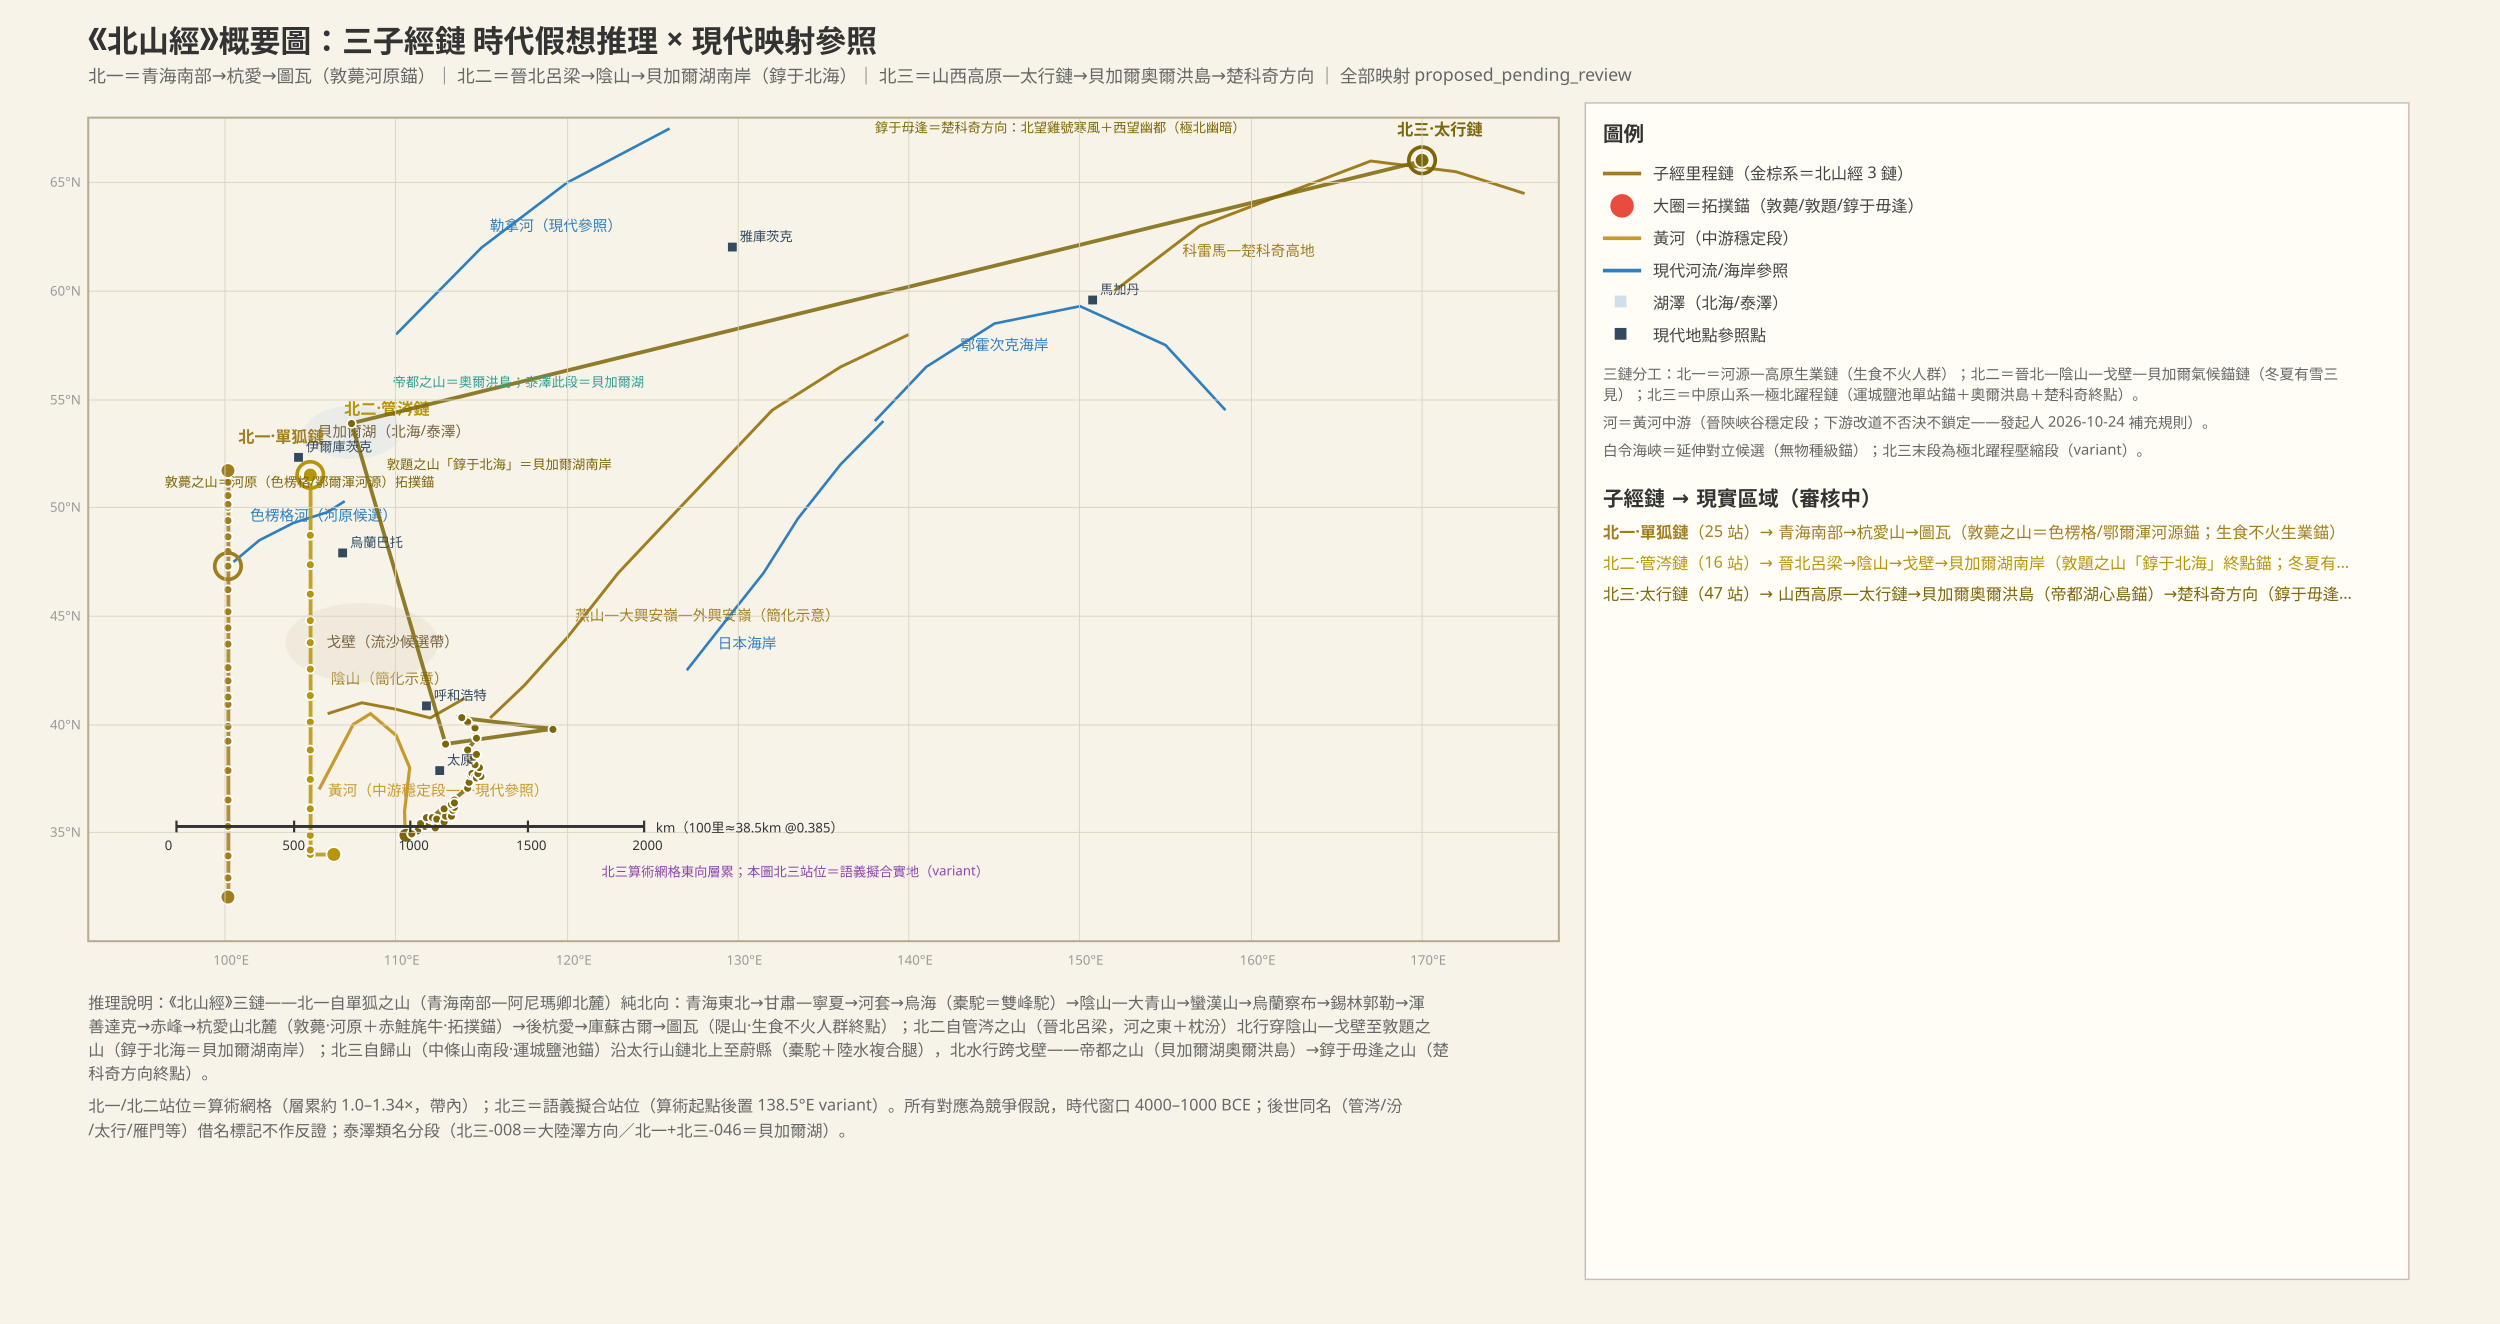
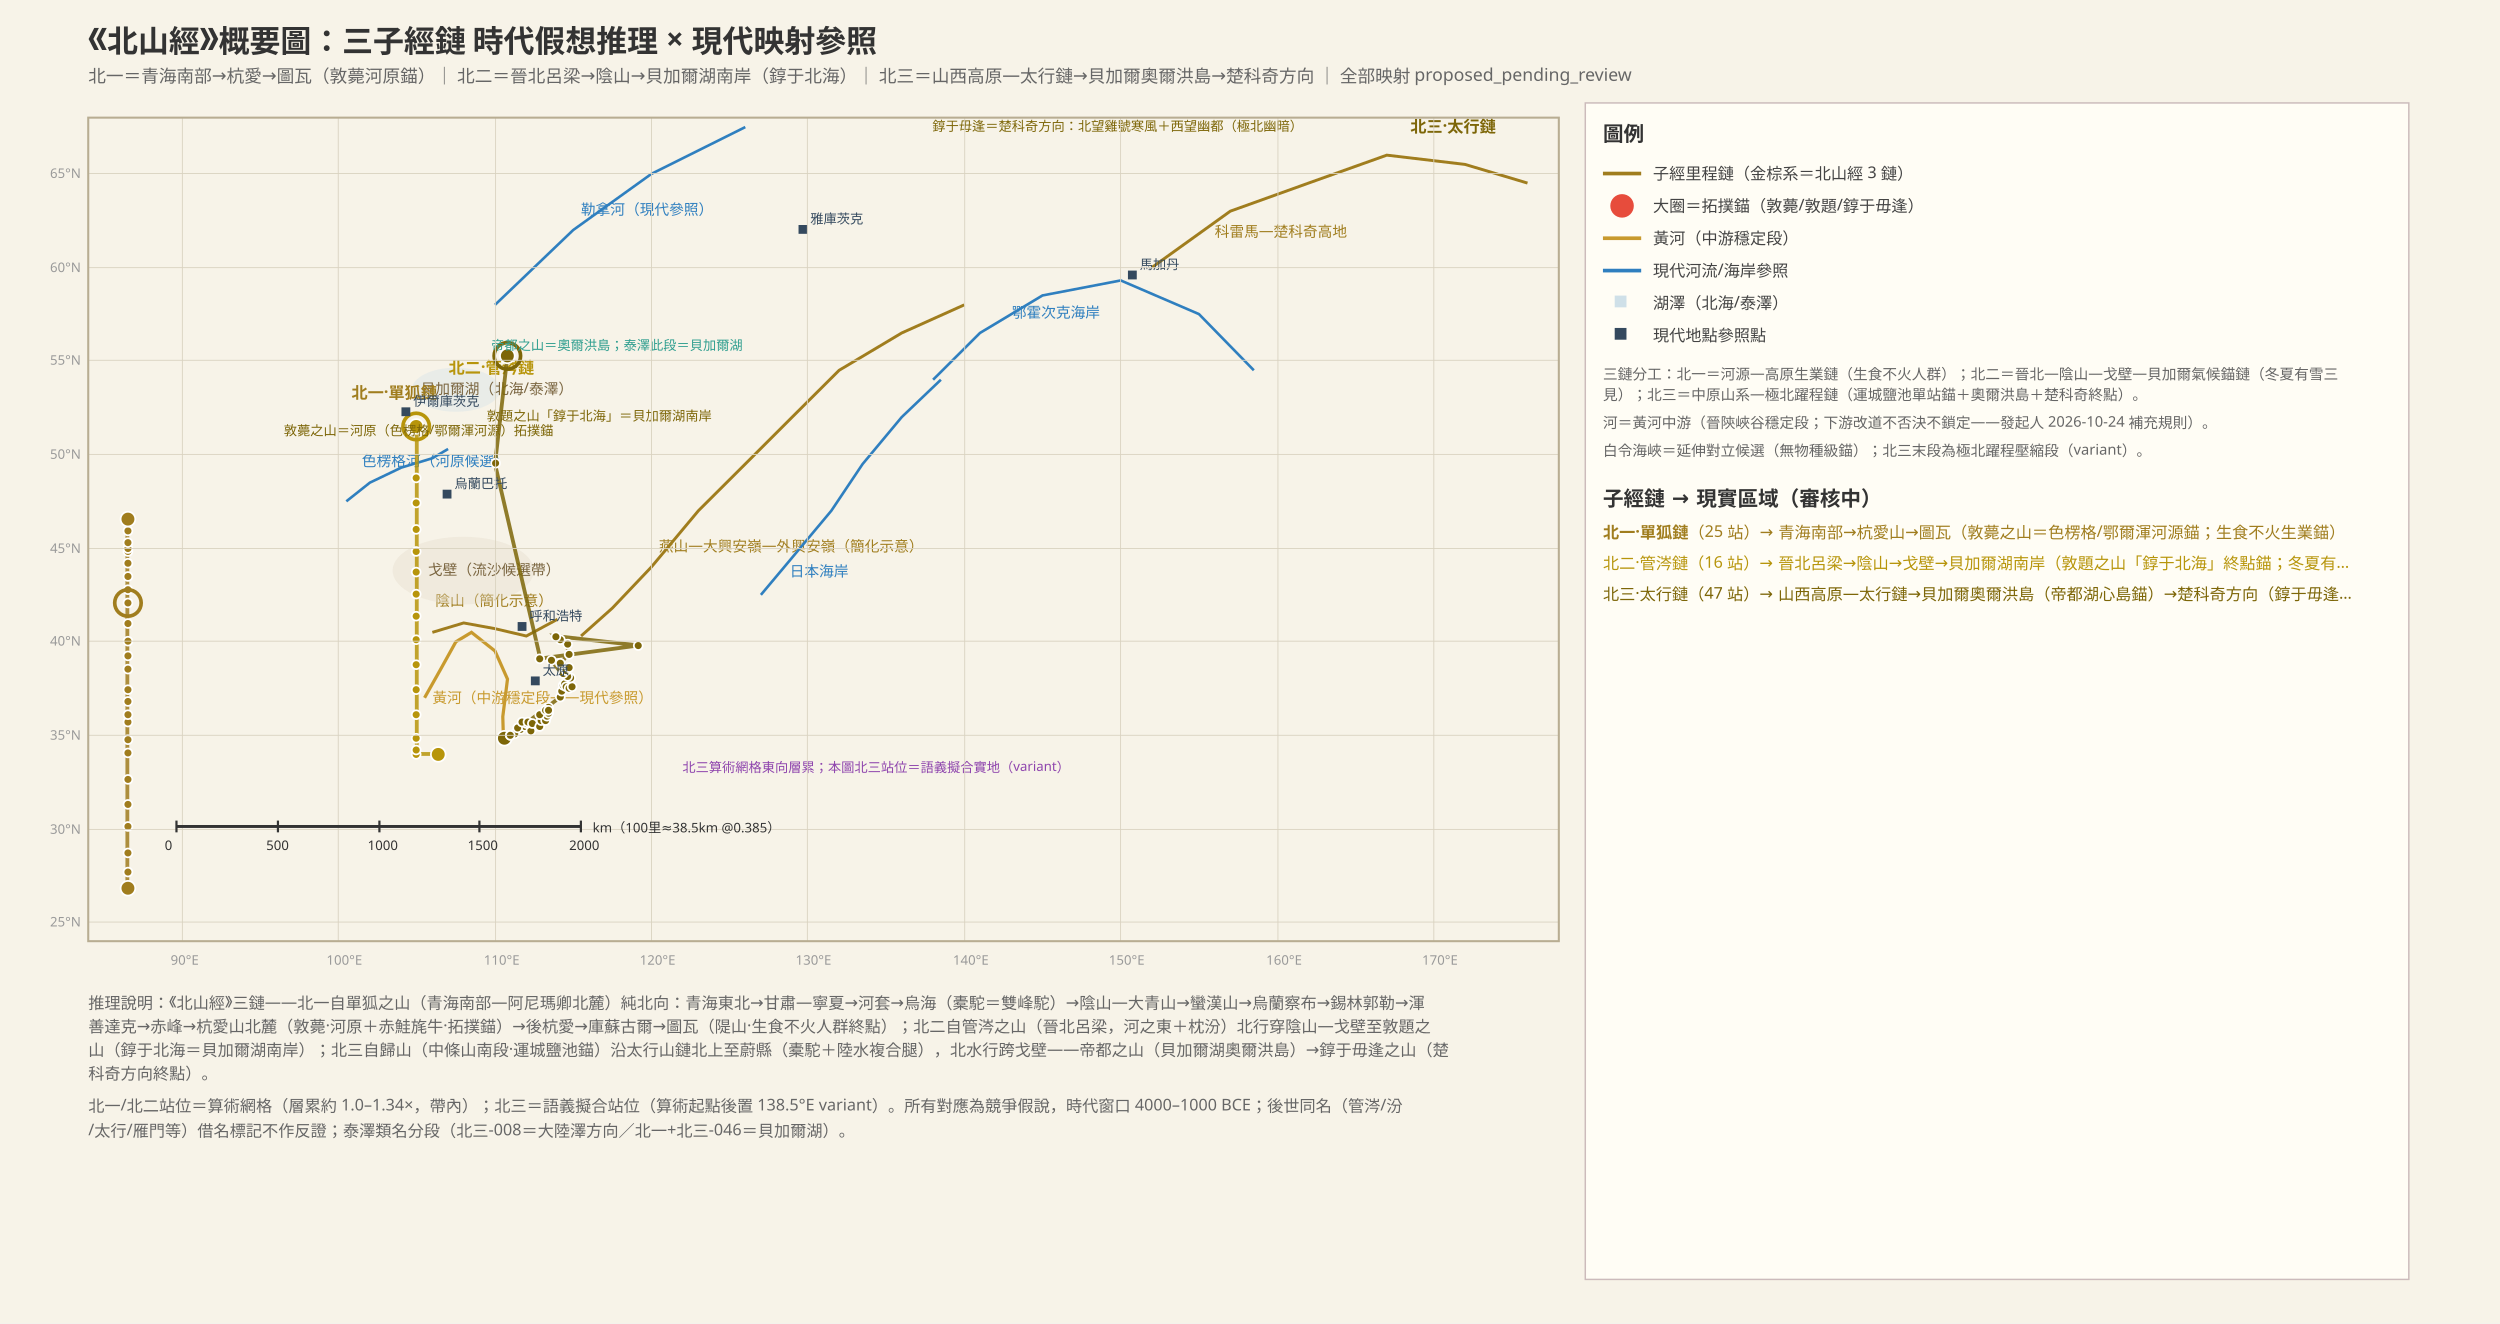
<svg xmlns="http://www.w3.org/2000/svg" width="1700" height="900" font-family="PingFang SC, Hiragino Sans GB, Microsoft YaHei, sans-serif">
  <rect width="1700" height="900" fill="#f7f3e8" />
  <clipPath id="mapclip">
    <rect x="60" y="80" width="1000" height="560" />
  </clipPath>
  <defs>
    <clipPath id="mapclip">
      <rect x="60" y="80" width="1000" height="560" />
    </clipPath>
    <pattern id="sand" width="8" height="8" patternUnits="userSpaceOnUse">
      <rect width="8" height="8" fill="#efe3c0" />
      <circle cx="2" cy="2" r="0.8" fill="#d6b96a" />
      <circle cx="6" cy="6" r="0.8" fill="#d6b96a" />
    </pattern>
  </defs>
  <text x="60" y="34" font-size="21" font-weight="bold" fill="#333">《北山經》概要圖：三子經鏈 時代假想推理 × 現代映射參照</text>
  <text x="60" y="56" font-size="12" fill="#666">北一＝青海南部→杭愛→圖瓦（敦薨河原錨）｜ 北二＝晉北呂梁→陰山→貝加爾湖南岸（錞于北海）｜ 北三＝山西高原—太行鏈→貝加爾奧爾洪島→楚科奇方向 ｜ 全部映射 proposed_pending_review</text>
  <g clip-path="url(#mapclip)">
-     <polyline points="217.0,536.8 228.6,514.7 240.2,492.6 251.9,485.3 269.3,500.0 278.6,522.1 275.1,551.6 275.7,572.2" fill="none" stroke="#c89a2e" stroke-width="2.2" />
-     <text x="223" y="541" font-size="10" fill="#c89a2e">黃河（中游穩定段——現代參照）</text>
-     <polyline points="222.8,485.3 246.0,477.9 269.3,482.3 292.6,488.2 315.8,474.9" fill="none" stroke="#a07d1e" stroke-width="2" />
-     <text x="225" y="465" font-size="10" fill="#a07d1e">陰山（簡化示意）</text>
-     <polyline points="333.3,488.2 356.5,466.1 385.6,433.7 420.5,389.5 455.3,352.6 490.2,315.8 525.1,278.9 571.6,249.5 618.1,227.4" fill="none" stroke="#a07d1e" stroke-width="2" />
-     <text x="391" y="422" font-size="10" fill="#a07d1e">燕山—大興安嶺—外興安嶺（簡化示意）</text>
-     <polyline points="158.8,382.1 176.3,367.4 199.5,355.6 222.8,348.2 234.4,340.8" fill="none" stroke="#2f7fbf" stroke-width="1.8" />
-     <text x="170" y="354" font-size="10" fill="#2f7fbf">色楞格河（河原候選）</text>
-     <polyline points="269.3,227.4 327.4,168.4 385.6,124.2 455.3,87.4" fill="none" stroke="#2f7fbf" stroke-width="1.8" />
-     <text x="333" y="157" font-size="10" fill="#2f7fbf">勒拿河（現代參照）</text>
-     <polyline points="594.9,286.3 629.8,249.5 676.3,220.0 734.4,208.2 792.6,234.7 833.3,278.9" fill="none" stroke="#2f7fbf" stroke-width="1.8" />
-     <text x="653" y="238" font-size="10" fill="#2f7fbf">鄂霍次克海岸</text>
-     <polyline points="467.0,455.8 490.2,426.3 519.3,389.5 542.6,352.6 571.6,315.8 600.7,286.3" fill="none" stroke="#2f7fbf" stroke-width="1.8" />
-     <text x="488" y="441" font-size="10" fill="#2f7fbf">日本海岸</text>
-     <polyline points="757.7,197.9 815.8,153.7 874.0,131.6 932.1,109.5 990.2,116.8 1036.7,131.6" fill="none" stroke="#a07d1e" stroke-width="2" />
-     <text x="804" y="174" font-size="10" fill="#a07d1e">科雷馬—楚科奇高地</text>
-     <ellipse cx="240" cy="294" rx="33" ry="18" fill="#cfe0e8" opacity="0.35" />
-     <text x="216" y="297" font-size="10" fill="#7a6540">貝加爾湖（北海/泰澤）</text>
-     <ellipse cx="246" cy="437" rx="52" ry="27" fill="#e2d9c8" opacity="0.35" />
-     <text x="222" y="440" font-size="10" fill="#7a6540">戈壁（流沙候選帶）</text>
-     <polyline points="155.3,610.2 155.3,597.4 155.3,582.1 155.3,561.6 155.3,543.6 155.3,524.2 155.3,503.7 155.3,493.5 155.3,479.2 155.3,473.6 155.3,463.3 155.3,454.2 155.3,437.8 155.3,427.5 155.3,415.7 155.3,401.4 155.3,385.1 155.3,374.9 155.3,364.6 155.3,354.4 155.3,345.1 155.3,342.6 155.3,337.5 155.3,328.3 155.3,319.6" fill="none" stroke="#a07d1e" stroke-width="2.6" opacity="0.85" />
-     <circle cx="155" cy="610" r="5" fill="#a07d1e" stroke="#fff" stroke-width="1.2" />
-     <circle cx="155" cy="597" r="3" fill="#a07d1e" stroke="#fff" stroke-width="1.2" />
-     <circle cx="155" cy="582" r="3" fill="#a07d1e" stroke="#fff" stroke-width="1.2" />
-     <circle cx="155" cy="562" r="3" fill="#a07d1e" stroke="#fff" stroke-width="1.2" />
-     <circle cx="155" cy="544" r="3" fill="#a07d1e" stroke="#fff" stroke-width="1.2" />
-     <circle cx="155" cy="524" r="3" fill="#a07d1e" stroke="#fff" stroke-width="1.2" />
-     <circle cx="155" cy="504" r="3" fill="#a07d1e" stroke="#fff" stroke-width="1.2" />
-     <circle cx="155" cy="494" r="3" fill="#a07d1e" stroke="#fff" stroke-width="1.2" />
-     <circle cx="155" cy="479" r="3" fill="#a07d1e" stroke="#fff" stroke-width="1.2" />
-     <circle cx="155" cy="474" r="3" fill="#a07d1e" stroke="#fff" stroke-width="1.2" />
-     <circle cx="155" cy="463" r="3" fill="#a07d1e" stroke="#fff" stroke-width="1.2" />
-     <circle cx="155" cy="454" r="3" fill="#a07d1e" stroke="#fff" stroke-width="1.2" />
-     <circle cx="155" cy="438" r="3" fill="#a07d1e" stroke="#fff" stroke-width="1.2" />
-     <circle cx="155" cy="427" r="3" fill="#a07d1e" stroke="#fff" stroke-width="1.2" />
-     <circle cx="155" cy="416" r="3" fill="#a07d1e" stroke="#fff" stroke-width="1.2" />
-     <circle cx="155" cy="401" r="3" fill="#a07d1e" stroke="#fff" stroke-width="1.2" />
-     <circle cx="155" cy="385" r="3" fill="#a07d1e" stroke="#fff" stroke-width="1.2" />
-     <circle cx="155" cy="375" r="3" fill="#a07d1e" stroke="#fff" stroke-width="1.2" />
-     <circle cx="155" cy="365" r="3" fill="#a07d1e" stroke="#fff" stroke-width="1.2" />
-     <circle cx="155" cy="354" r="3" fill="#a07d1e" stroke="#fff" stroke-width="1.2" />
-     <circle cx="155" cy="345" r="3" fill="#a07d1e" stroke="#fff" stroke-width="1.2" />
-     <circle cx="155" cy="343" r="3" fill="#a07d1e" stroke="#fff" stroke-width="1.2" />
-     <circle cx="155" cy="337" r="3" fill="#a07d1e" stroke="#fff" stroke-width="1.2" />
-     <circle cx="155" cy="328" r="3" fill="#a07d1e" stroke="#fff" stroke-width="1.2" />
-     <circle cx="155" cy="320" r="5" fill="#a07d1e" stroke="#fff" stroke-width="1.2" />
-     <circle cx="155" cy="385" r="9" fill="none" stroke="#a07d1e" stroke-width="2.5" />
-     <text x="162" y="301" font-size="11" font-weight="bold" fill="#a07d1e">北一·單狐鏈</text>
-     <polyline points="227.3,581.1 211.2,581.1 211.2,578.4 211.2,568.2 211.2,550.3 211.2,529.9 211.2,510.5 211.2,491.0 211.2,473.0 211.2,455.2 211.2,437.2 211.2,421.9 211.2,404.1 211.2,383.6 211.2,364.1 211.2,323.2" fill="none" stroke="#b7950b" stroke-width="2.6" opacity="0.85" />
-     <circle cx="227" cy="581" r="5" fill="#b7950b" stroke="#fff" stroke-width="1.2" />
-     <circle cx="211" cy="581" r="3" fill="#b7950b" stroke="#fff" stroke-width="1.2" />
-     <circle cx="211" cy="578" r="3" fill="#b7950b" stroke="#fff" stroke-width="1.2" />
-     <circle cx="211" cy="568" r="3" fill="#b7950b" stroke="#fff" stroke-width="1.2" />
-     <circle cx="211" cy="550" r="3" fill="#b7950b" stroke="#fff" stroke-width="1.2" />
-     <circle cx="211" cy="530" r="3" fill="#b7950b" stroke="#fff" stroke-width="1.2" />
-     <circle cx="211" cy="510" r="3" fill="#b7950b" stroke="#fff" stroke-width="1.2" />
-     <circle cx="211" cy="491" r="3" fill="#b7950b" stroke="#fff" stroke-width="1.2" />
-     <circle cx="211" cy="473" r="3" fill="#b7950b" stroke="#fff" stroke-width="1.2" />
-     <circle cx="211" cy="455" r="3" fill="#b7950b" stroke="#fff" stroke-width="1.2" />
-     <circle cx="211" cy="437" r="3" fill="#b7950b" stroke="#fff" stroke-width="1.2" />
-     <circle cx="211" cy="422" r="3" fill="#b7950b" stroke="#fff" stroke-width="1.2" />
-     <circle cx="211" cy="404" r="3" fill="#b7950b" stroke="#fff" stroke-width="1.2" />
-     <circle cx="211" cy="384" r="3" fill="#b7950b" stroke="#fff" stroke-width="1.2" />
-     <circle cx="211" cy="364" r="3" fill="#b7950b" stroke="#fff" stroke-width="1.2" />
-     <circle cx="211" cy="323" r="5" fill="#b7950b" stroke="#fff" stroke-width="1.2" />
-     <circle cx="211" cy="323" r="9" fill="none" stroke="#b7950b" stroke-width="2.5" />
-     <text x="234" y="282" font-size="11" font-weight="bold" fill="#b7950b">北二·管涔鏈</text>
-     <polyline points="276.3,568.2 288.7,561.9 292.0,558.2 294.9,557.5 291.4,559.7 299.0,558.9 302.4,558.2 296.0,563.4 293.1,556.7 280.3,566.6 284.4,564.8 286.2,560.4 289.7,556.0 294.0,556.3 296.6,557.2 302.4,558.9 303.3,554.5 307.4,554.8 308.3,550.8 309.1,548.6 308.6,544.2 302.4,549.8 306.7,546.7 308.8,546.4 280.3,566.6 318.1,535.8 319.3,531.7 319.5,527.1 321.0,525.8 322.6,527.7 324.2,529.5 326.5,527.7 324.9,525.8 325.7,521.7 322.8,519.9 319.9,517.2 322.2,515.5 324.0,513.0 318.1,509.6 324.0,502.1 322.8,494.8 317.6,491.2 314.1,488.2 376.0,495.6 303.0,505.9 239.1,287.8 967.0,109.5" fill="none" stroke="#7d6608" stroke-width="2.6" opacity="0.85" />
-     <circle cx="276" cy="568" r="5" fill="#7d6608" stroke="#fff" stroke-width="1.2" />
-     <circle cx="289" cy="562" r="3" fill="#7d6608" stroke="#fff" stroke-width="1.2" />
-     <circle cx="292" cy="558" r="3" fill="#7d6608" stroke="#fff" stroke-width="1.2" />
-     <circle cx="295" cy="557" r="3" fill="#7d6608" stroke="#fff" stroke-width="1.2" />
-     <circle cx="291" cy="560" r="3" fill="#7d6608" stroke="#fff" stroke-width="1.2" />
-     <circle cx="299" cy="559" r="3" fill="#7d6608" stroke="#fff" stroke-width="1.2" />
-     <circle cx="302" cy="558" r="3" fill="#7d6608" stroke="#fff" stroke-width="1.2" />
-     <circle cx="296" cy="563" r="3" fill="#7d6608" stroke="#fff" stroke-width="1.2" />
-     <circle cx="293" cy="557" r="3" fill="#7d6608" stroke="#fff" stroke-width="1.2" />
-     <circle cx="280" cy="567" r="3" fill="#7d6608" stroke="#fff" stroke-width="1.2" />
-     <circle cx="284" cy="565" r="3" fill="#7d6608" stroke="#fff" stroke-width="1.2" />
-     <circle cx="286" cy="560" r="3" fill="#7d6608" stroke="#fff" stroke-width="1.2" />
-     <circle cx="290" cy="556" r="3" fill="#7d6608" stroke="#fff" stroke-width="1.2" />
-     <circle cx="294" cy="556" r="3" fill="#7d6608" stroke="#fff" stroke-width="1.2" />
-     <circle cx="297" cy="557" r="3" fill="#7d6608" stroke="#fff" stroke-width="1.2" />
-     <circle cx="302" cy="559" r="3" fill="#7d6608" stroke="#fff" stroke-width="1.2" />
-     <circle cx="303" cy="555" r="3" fill="#7d6608" stroke="#fff" stroke-width="1.2" />
-     <circle cx="307" cy="555" r="3" fill="#7d6608" stroke="#fff" stroke-width="1.2" />
-     <circle cx="308" cy="551" r="3" fill="#7d6608" stroke="#fff" stroke-width="1.2" />
-     <circle cx="309" cy="549" r="3" fill="#7d6608" stroke="#fff" stroke-width="1.2" />
-     <circle cx="309" cy="544" r="3" fill="#7d6608" stroke="#fff" stroke-width="1.2" />
-     <circle cx="302" cy="550" r="3" fill="#7d6608" stroke="#fff" stroke-width="1.2" />
-     <circle cx="307" cy="547" r="3" fill="#7d6608" stroke="#fff" stroke-width="1.2" />
-     <circle cx="309" cy="546" r="3" fill="#7d6608" stroke="#fff" stroke-width="1.2" />
-     <circle cx="280" cy="567" r="3" fill="#7d6608" stroke="#fff" stroke-width="1.2" />
-     <circle cx="318" cy="536" r="3" fill="#7d6608" stroke="#fff" stroke-width="1.2" />
-     <circle cx="319" cy="532" r="3" fill="#7d6608" stroke="#fff" stroke-width="1.2" />
-     <circle cx="320" cy="527" r="3" fill="#7d6608" stroke="#fff" stroke-width="1.2" />
-     <circle cx="321" cy="526" r="3" fill="#7d6608" stroke="#fff" stroke-width="1.2" />
-     <circle cx="323" cy="528" r="3" fill="#7d6608" stroke="#fff" stroke-width="1.2" />
-     <circle cx="324" cy="529" r="3" fill="#7d6608" stroke="#fff" stroke-width="1.2" />
-     <circle cx="327" cy="528" r="3" fill="#7d6608" stroke="#fff" stroke-width="1.2" />
-     <circle cx="325" cy="526" r="3" fill="#7d6608" stroke="#fff" stroke-width="1.2" />
-     <circle cx="326" cy="522" r="3" fill="#7d6608" stroke="#fff" stroke-width="1.2" />
-     <circle cx="323" cy="520" r="3" fill="#7d6608" stroke="#fff" stroke-width="1.2" />
-     <circle cx="320" cy="517" r="3" fill="#7d6608" stroke="#fff" stroke-width="1.2" />
-     <circle cx="322" cy="515" r="3" fill="#7d6608" stroke="#fff" stroke-width="1.2" />
-     <circle cx="324" cy="513" r="3" fill="#7d6608" stroke="#fff" stroke-width="1.2" />
-     <circle cx="318" cy="510" r="3" fill="#7d6608" stroke="#fff" stroke-width="1.2" />
-     <circle cx="324" cy="502" r="3" fill="#7d6608" stroke="#fff" stroke-width="1.2" />
-     <circle cx="323" cy="495" r="3" fill="#7d6608" stroke="#fff" stroke-width="1.2" />
-     <circle cx="318" cy="491" r="3" fill="#7d6608" stroke="#fff" stroke-width="1.2" />
-     <circle cx="314" cy="488" r="3" fill="#7d6608" stroke="#fff" stroke-width="1.2" />
-     <circle cx="376" cy="496" r="3" fill="#7d6608" stroke="#fff" stroke-width="1.2" />
-     <circle cx="303" cy="506" r="3" fill="#7d6608" stroke="#fff" stroke-width="1.2" />
-     <circle cx="239" cy="288" r="3" fill="#7d6608" stroke="#fff" stroke-width="1.2" />
-     <circle cx="967" cy="109" r="5" fill="#7d6608" stroke="#fff" stroke-width="1.2" />
-     <circle cx="967" cy="109" r="9" fill="none" stroke="#7d6608" stroke-width="2.5" />
-     <text x="950" y="92" font-size="11" font-weight="bold" fill="#7d6608">北三·太行鏈</text>
-     <text x="112" y="331" font-size="9" fill="#7d6608">敦薨之山＝河原（色楞格/鄂爾渾河源）拓撲錨</text>
-     <text x="263" y="319" font-size="9" fill="#7d6608">敦題之山「錞于北海」＝貝加爾湖南岸</text>
-     <text x="267" y="263" font-size="9" fill="#2f9e8f">帝都之山＝奧爾洪島；泰澤此段＝貝加爾湖</text>
-     <text x="595" y="90" font-size="9" fill="#7d6608">錞于毋逢＝楚科奇方向：北望雞號寒風＋西望幽都（極北幽暗）</text>
-     <text x="409" y="596" font-size="9" fill="#8e44ad">北三算術網格東向層累；本圖北三站位＝語義擬合實地（variant）</text>
-     <rect x="296" y="521" width="6" height="6" fill="#34495e" />
-     <text x="304" y="520" font-size="9" fill="#34495e">太原</text>
-     <rect x="287" y="477" width="6" height="6" fill="#34495e" />
-     <text x="295" y="476" font-size="9" fill="#34495e">呼和浩特</text>
-     <rect x="230" y="373" width="6" height="6" fill="#34495e" />
-     <text x="238" y="372" font-size="9" fill="#34495e">烏蘭巴托</text>
-     <rect x="200" y="308" width="6" height="6" fill="#34495e" />
-     <text x="208" y="307" font-size="9" fill="#34495e">伊爾庫茨克</text>
-     <rect x="495" y="165" width="6" height="6" fill="#34495e" />
-     <text x="503" y="164" font-size="9" fill="#34495e">雅庫茨克</text>
-     <rect x="740" y="201" width="6" height="6" fill="#34495e" />
-     <text x="748" y="200" font-size="9" fill="#34495e">馬加丹</text>
+     <polyline points="288.7,474.5 299.4,455.5 310.0,436.4 320.6,430.0 336.6,442.7 345.1,461.8 341.9,487.3 342.4,505.1" fill="none" stroke="#c89a2e" stroke-width="2.2" />
+     <text x="294" y="478" font-size="10" fill="#c89a2e">黃河（中游穩定段——現代參照）</text>
+     <polyline points="294.0,430.0 315.3,423.6 336.6,427.5 357.9,432.5 379.1,421.1" fill="none" stroke="#a07d1e" stroke-width="2" />
+     <text x="296" y="412" font-size="10" fill="#a07d1e">陰山（簡化示意）</text>
+     <polyline points="395.1,432.5 416.4,413.5 443.0,385.5 474.9,347.3 506.8,315.5 538.7,283.6 570.6,251.8 613.2,226.4 655.7,207.3" fill="none" stroke="#a07d1e" stroke-width="2" />
+     <text x="448" y="375" font-size="10" fill="#a07d1e">燕山—大興安嶺—外興安嶺（簡化示意）</text>
+     <polyline points="235.5,340.9 251.5,328.2 272.8,318.0 294.0,311.6 304.7,305.3" fill="none" stroke="#2f7fbf" stroke-width="1.8" />
+     <text x="246" y="317" font-size="10" fill="#2f7fbf">色楞格河（河原候選）</text>
+     <polyline points="336.6,207.3 389.8,156.4 443.0,118.2 506.8,86.4" fill="none" stroke="#2f7fbf" stroke-width="1.8" />
+     <text x="395" y="146" font-size="10" fill="#2f7fbf">勒拿河（現代參照）</text>
+     <polyline points="634.5,258.2 666.4,226.4 708.9,200.9 762.1,190.7 815.3,213.6 852.6,251.8" fill="none" stroke="#2f7fbf" stroke-width="1.8" />
+     <text x="688" y="216" font-size="10" fill="#2f7fbf">鄂霍次克海岸</text>
+     <polyline points="517.4,404.5 538.7,379.1 565.3,347.3 586.6,315.5 613.2,283.6 639.8,258.2" fill="none" stroke="#2f7fbf" stroke-width="1.8" />
+     <text x="537" y="392" font-size="10" fill="#2f7fbf">日本海岸</text>
+     <polyline points="783.4,181.8 836.6,143.6 889.8,124.5 943.0,105.5 996.2,111.8 1038.7,124.5" fill="none" stroke="#a07d1e" stroke-width="2" />
+     <text x="826" y="161" font-size="10" fill="#a07d1e">科雷馬—楚科奇高地</text>
+     <ellipse cx="310" cy="265" rx="30" ry="15" fill="#cfe0e8" opacity="0.35" />
+     <text x="286" y="268" font-size="10" fill="#7a6540">貝加爾湖（北海/泰澤）</text>
+     <ellipse cx="315" cy="388" rx="48" ry="23" fill="#e2d9c8" opacity="0.35" />
+     <text x="291" y="391" font-size="10" fill="#7a6540">戈壁（流沙候選帶）</text>
+     <polyline points="86.6,604.1 86.6,593.0 86.6,579.8 86.6,562.1 86.6,546.6 86.6,529.8 86.6,512.1 86.6,503.3 86.6,491.0 86.6,486.1 86.6,477.2 86.6,469.3 86.6,455.2 86.6,446.3 86.6,436.1 86.6,423.8 86.6,409.6 86.6,400.9 86.6,391.9 86.6,383.2 86.6,375.1 86.6,373.0 86.6,368.5 86.6,360.6 86.6,353.1" fill="none" stroke="#a07d1e" stroke-width="2.6" opacity="0.85" />
+     <circle cx="87" cy="604" r="5" fill="#a07d1e" stroke="#fff" stroke-width="1.2" />
+     <circle cx="87" cy="593" r="3" fill="#a07d1e" stroke="#fff" stroke-width="1.2" />
+     <circle cx="87" cy="580" r="3" fill="#a07d1e" stroke="#fff" stroke-width="1.2" />
+     <circle cx="87" cy="562" r="3" fill="#a07d1e" stroke="#fff" stroke-width="1.2" />
+     <circle cx="87" cy="547" r="3" fill="#a07d1e" stroke="#fff" stroke-width="1.2" />
+     <circle cx="87" cy="530" r="3" fill="#a07d1e" stroke="#fff" stroke-width="1.2" />
+     <circle cx="87" cy="512" r="3" fill="#a07d1e" stroke="#fff" stroke-width="1.2" />
+     <circle cx="87" cy="503" r="3" fill="#a07d1e" stroke="#fff" stroke-width="1.2" />
+     <circle cx="87" cy="491" r="3" fill="#a07d1e" stroke="#fff" stroke-width="1.2" />
+     <circle cx="87" cy="486" r="3" fill="#a07d1e" stroke="#fff" stroke-width="1.2" />
+     <circle cx="87" cy="477" r="3" fill="#a07d1e" stroke="#fff" stroke-width="1.2" />
+     <circle cx="87" cy="469" r="3" fill="#a07d1e" stroke="#fff" stroke-width="1.2" />
+     <circle cx="87" cy="455" r="3" fill="#a07d1e" stroke="#fff" stroke-width="1.2" />
+     <circle cx="87" cy="446" r="3" fill="#a07d1e" stroke="#fff" stroke-width="1.2" />
+     <circle cx="87" cy="436" r="3" fill="#a07d1e" stroke="#fff" stroke-width="1.2" />
+     <circle cx="87" cy="424" r="3" fill="#a07d1e" stroke="#fff" stroke-width="1.2" />
+     <circle cx="87" cy="410" r="3" fill="#a07d1e" stroke="#fff" stroke-width="1.2" />
+     <circle cx="87" cy="401" r="3" fill="#a07d1e" stroke="#fff" stroke-width="1.2" />
+     <circle cx="87" cy="392" r="3" fill="#a07d1e" stroke="#fff" stroke-width="1.2" />
+     <circle cx="87" cy="383" r="3" fill="#a07d1e" stroke="#fff" stroke-width="1.2" />
+     <circle cx="87" cy="375" r="3" fill="#a07d1e" stroke="#fff" stroke-width="1.2" />
+     <circle cx="87" cy="373" r="3" fill="#a07d1e" stroke="#fff" stroke-width="1.2" />
+     <circle cx="87" cy="369" r="3" fill="#a07d1e" stroke="#fff" stroke-width="1.2" />
+     <circle cx="87" cy="361" r="3" fill="#a07d1e" stroke="#fff" stroke-width="1.2" />
+     <circle cx="87" cy="353" r="5" fill="#a07d1e" stroke="#fff" stroke-width="1.2" />
+     <circle cx="87" cy="410" r="9" fill="none" stroke="#a07d1e" stroke-width="2.5" />
+     <text x="239" y="271" font-size="11" font-weight="bold" fill="#a07d1e">北一·單狐鏈</text>
+     <polyline points="298.2,512.7 283.4,512.7 283.4,510.4 283.4,501.7 283.4,486.1 283.4,468.6 283.4,451.8 283.4,435.0 283.4,419.4 283.4,404.0 283.4,388.5 283.4,375.3 283.4,359.9 283.4,342.2 283.4,325.4 283.4,290.0" fill="none" stroke="#b7950b" stroke-width="2.6" opacity="0.85" />
+     <circle cx="298" cy="513" r="5" fill="#b7950b" stroke="#fff" stroke-width="1.2" />
+     <circle cx="283" cy="513" r="3" fill="#b7950b" stroke="#fff" stroke-width="1.2" />
+     <circle cx="283" cy="510" r="3" fill="#b7950b" stroke="#fff" stroke-width="1.2" />
+     <circle cx="283" cy="502" r="3" fill="#b7950b" stroke="#fff" stroke-width="1.2" />
+     <circle cx="283" cy="486" r="3" fill="#b7950b" stroke="#fff" stroke-width="1.2" />
+     <circle cx="283" cy="469" r="3" fill="#b7950b" stroke="#fff" stroke-width="1.2" />
+     <circle cx="283" cy="452" r="3" fill="#b7950b" stroke="#fff" stroke-width="1.2" />
+     <circle cx="283" cy="435" r="3" fill="#b7950b" stroke="#fff" stroke-width="1.2" />
+     <circle cx="283" cy="419" r="3" fill="#b7950b" stroke="#fff" stroke-width="1.2" />
+     <circle cx="283" cy="404" r="3" fill="#b7950b" stroke="#fff" stroke-width="1.2" />
+     <circle cx="283" cy="389" r="3" fill="#b7950b" stroke="#fff" stroke-width="1.2" />
+     <circle cx="283" cy="375" r="3" fill="#b7950b" stroke="#fff" stroke-width="1.2" />
+     <circle cx="283" cy="360" r="3" fill="#b7950b" stroke="#fff" stroke-width="1.2" />
+     <circle cx="283" cy="342" r="3" fill="#b7950b" stroke="#fff" stroke-width="1.2" />
+     <circle cx="283" cy="325" r="3" fill="#b7950b" stroke="#fff" stroke-width="1.2" />
+     <circle cx="283" cy="290" r="5" fill="#b7950b" stroke="#fff" stroke-width="1.2" />
+     <circle cx="283" cy="290" r="9" fill="none" stroke="#b7950b" stroke-width="2.5" />
+     <text x="305" y="254" font-size="11" font-weight="bold" fill="#b7950b">北二·管涔鏈</text>
+     <polyline points="343.0,501.7 354.4,496.2 357.3,493.0 360.0,492.4 356.8,494.3 363.7,493.6 366.9,493.0 361.1,497.5 358.4,491.7 346.7,500.3 350.4,498.7 352.0,494.9 355.2,491.1 359.1,491.3 361.6,492.1 366.9,493.6 367.7,489.8 371.5,490.1 372.2,486.6 373.0,484.7 372.6,480.9 366.9,485.7 370.9,483.1 372.8,482.8 346.7,500.3 381.3,473.7 382.3,470.1 382.6,466.1 383.9,465.0 385.3,466.7 386.8,468.2 388.9,466.7 374.9,449.1 388.2,461.4 385.5,459.9 382.9,457.6 385.0,456.1 386.6,453.9 381.3,451.0 386.6,444.5 385.5,438.3 380.7,435.1 377.6,432.5 434.3,438.9 367.4,447.8 336.6,315.5 345.1,241.6" fill="none" stroke="#7d6608" stroke-width="2.6" opacity="0.85" />
+     <circle cx="343" cy="502" r="5" fill="#7d6608" stroke="#fff" stroke-width="1.2" />
+     <circle cx="354" cy="496" r="3" fill="#7d6608" stroke="#fff" stroke-width="1.2" />
+     <circle cx="357" cy="493" r="3" fill="#7d6608" stroke="#fff" stroke-width="1.2" />
+     <circle cx="360" cy="492" r="3" fill="#7d6608" stroke="#fff" stroke-width="1.2" />
+     <circle cx="357" cy="494" r="3" fill="#7d6608" stroke="#fff" stroke-width="1.2" />
+     <circle cx="364" cy="494" r="3" fill="#7d6608" stroke="#fff" stroke-width="1.2" />
+     <circle cx="367" cy="493" r="3" fill="#7d6608" stroke="#fff" stroke-width="1.2" />
+     <circle cx="361" cy="497" r="3" fill="#7d6608" stroke="#fff" stroke-width="1.2" />
+     <circle cx="358" cy="492" r="3" fill="#7d6608" stroke="#fff" stroke-width="1.2" />
+     <circle cx="347" cy="500" r="3" fill="#7d6608" stroke="#fff" stroke-width="1.2" />
+     <circle cx="350" cy="499" r="3" fill="#7d6608" stroke="#fff" stroke-width="1.2" />
+     <circle cx="352" cy="495" r="3" fill="#7d6608" stroke="#fff" stroke-width="1.2" />
+     <circle cx="355" cy="491" r="3" fill="#7d6608" stroke="#fff" stroke-width="1.2" />
+     <circle cx="359" cy="491" r="3" fill="#7d6608" stroke="#fff" stroke-width="1.2" />
+     <circle cx="362" cy="492" r="3" fill="#7d6608" stroke="#fff" stroke-width="1.2" />
+     <circle cx="367" cy="494" r="3" fill="#7d6608" stroke="#fff" stroke-width="1.2" />
+     <circle cx="368" cy="490" r="3" fill="#7d6608" stroke="#fff" stroke-width="1.2" />
+     <circle cx="371" cy="490" r="3" fill="#7d6608" stroke="#fff" stroke-width="1.2" />
+     <circle cx="372" cy="487" r="3" fill="#7d6608" stroke="#fff" stroke-width="1.2" />
+     <circle cx="373" cy="485" r="3" fill="#7d6608" stroke="#fff" stroke-width="1.2" />
+     <circle cx="373" cy="481" r="3" fill="#7d6608" stroke="#fff" stroke-width="1.2" />
+     <circle cx="367" cy="486" r="3" fill="#7d6608" stroke="#fff" stroke-width="1.2" />
+     <circle cx="371" cy="483" r="3" fill="#7d6608" stroke="#fff" stroke-width="1.2" />
+     <circle cx="373" cy="483" r="3" fill="#7d6608" stroke="#fff" stroke-width="1.2" />
+     <circle cx="347" cy="500" r="3" fill="#7d6608" stroke="#fff" stroke-width="1.2" />
+     <circle cx="381" cy="474" r="3" fill="#7d6608" stroke="#fff" stroke-width="1.2" />
+     <circle cx="382" cy="470" r="3" fill="#7d6608" stroke="#fff" stroke-width="1.2" />
+     <circle cx="383" cy="466" r="3" fill="#7d6608" stroke="#fff" stroke-width="1.2" />
+     <circle cx="384" cy="465" r="3" fill="#7d6608" stroke="#fff" stroke-width="1.2" />
+     <circle cx="385" cy="467" r="3" fill="#7d6608" stroke="#fff" stroke-width="1.2" />
+     <circle cx="387" cy="468" r="3" fill="#7d6608" stroke="#fff" stroke-width="1.2" />
+     <circle cx="389" cy="467" r="3" fill="#7d6608" stroke="#fff" stroke-width="1.2" />
+     <circle cx="375" cy="449" r="3" fill="#7d6608" stroke="#fff" stroke-width="1.2" />
+     <circle cx="388" cy="461" r="3" fill="#7d6608" stroke="#fff" stroke-width="1.2" />
+     <circle cx="386" cy="460" r="3" fill="#7d6608" stroke="#fff" stroke-width="1.2" />
+     <circle cx="383" cy="458" r="3" fill="#7d6608" stroke="#fff" stroke-width="1.2" />
+     <circle cx="385" cy="456" r="3" fill="#7d6608" stroke="#fff" stroke-width="1.2" />
+     <circle cx="387" cy="454" r="3" fill="#7d6608" stroke="#fff" stroke-width="1.2" />
+     <circle cx="381" cy="451" r="3" fill="#7d6608" stroke="#fff" stroke-width="1.2" />
+     <circle cx="387" cy="445" r="3" fill="#7d6608" stroke="#fff" stroke-width="1.2" />
+     <circle cx="386" cy="438" r="3" fill="#7d6608" stroke="#fff" stroke-width="1.2" />
+     <circle cx="381" cy="435" r="3" fill="#7d6608" stroke="#fff" stroke-width="1.2" />
+     <circle cx="378" cy="433" r="3" fill="#7d6608" stroke="#fff" stroke-width="1.2" />
+     <circle cx="434" cy="439" r="3" fill="#7d6608" stroke="#fff" stroke-width="1.2" />
+     <circle cx="367" cy="448" r="3" fill="#7d6608" stroke="#fff" stroke-width="1.2" />
+     <circle cx="337" cy="315" r="3" fill="#7d6608" stroke="#fff" stroke-width="1.2" />
+     <circle cx="345" cy="242" r="5" fill="#7d6608" stroke="#fff" stroke-width="1.2" />
+     <circle cx="345" cy="242" r="9" fill="none" stroke="#7d6608" stroke-width="2.5" />
+     <text x="959" y="90" font-size="11" font-weight="bold" fill="#7d6608">北三·太行鏈</text>
+     <text x="193" y="296" font-size="9" fill="#7d6608">敦薨之山＝河原（色楞格/鄂爾渾河源）拓撲錨</text>
+     <text x="331" y="286" font-size="9" fill="#7d6608">敦題之山「錞于北海」＝貝加爾湖南岸</text>
+     <text x="334" y="238" font-size="9" fill="#2f9e8f">帝都之山＝奧爾洪島；泰澤此段＝貝加爾湖</text>
+     <text x="634" y="89" font-size="9" fill="#7d6608">錞于毋逢＝楚科奇方向：北望雞號寒風＋西望幽都（極北幽暗）</text>
+     <text x="464" y="525" font-size="9" fill="#8e44ad">北三算術網格東向層累；本圖北三站位＝語義擬合實地（variant）</text>
+     <rect x="361" y="460" width="6" height="6" fill="#34495e" />
+     <text x="369" y="459" font-size="9" fill="#34495e">太原</text>
+     <rect x="352" y="423" width="6" height="6" fill="#34495e" />
+     <text x="360" y="422" font-size="9" fill="#34495e">呼和浩特</text>
+     <rect x="301" y="333" width="6" height="6" fill="#34495e" />
+     <text x="309" y="332" font-size="9" fill="#34495e">烏蘭巴托</text>
+     <rect x="273" y="277" width="6" height="6" fill="#34495e" />
+     <text x="281" y="276" font-size="9" fill="#34495e">伊爾庫茨克</text>
+     <rect x="543" y="153" width="6" height="6" fill="#34495e" />
+     <text x="551" y="152" font-size="9" fill="#34495e">雅庫茨克</text>
+     <rect x="767" y="184" width="6" height="6" fill="#34495e" />
+     <text x="775" y="183" font-size="9" fill="#34495e">馬加丹</text>
  </g>
-   <line x1="153" y1="640" x2="153" y2="80" stroke="#d9d2c0" stroke-width="0.6" />
-   <text x="145" y="656" font-size="9" fill="#999">100°E</text>
-   <line x1="269" y1="640" x2="269" y2="80" stroke="#d9d2c0" stroke-width="0.6" />
-   <text x="261" y="656" font-size="9" fill="#999">110°E</text>
-   <line x1="386" y1="640" x2="386" y2="80" stroke="#d9d2c0" stroke-width="0.6" />
-   <text x="378" y="656" font-size="9" fill="#999">120°E</text>
-   <line x1="502" y1="640" x2="502" y2="80" stroke="#d9d2c0" stroke-width="0.6" />
-   <text x="494" y="656" font-size="9" fill="#999">130°E</text>
-   <line x1="618" y1="640" x2="618" y2="80" stroke="#d9d2c0" stroke-width="0.6" />
-   <text x="610" y="656" font-size="9" fill="#999">140°E</text>
-   <line x1="734" y1="640" x2="734" y2="80" stroke="#d9d2c0" stroke-width="0.6" />
-   <text x="726" y="656" font-size="9" fill="#999">150°E</text>
-   <line x1="851" y1="640" x2="851" y2="80" stroke="#d9d2c0" stroke-width="0.6" />
-   <text x="843" y="656" font-size="9" fill="#999">160°E</text>
-   <line x1="967" y1="640" x2="967" y2="80" stroke="#d9d2c0" stroke-width="0.6" />
-   <text x="959" y="656" font-size="9" fill="#999">170°E</text>
-   <line x1="60" y1="566" x2="1060" y2="566" stroke="#d9d2c0" stroke-width="0.6" />
-   <text x="34" y="569" font-size="9" fill="#999">35°N</text>
-   <line x1="60" y1="493" x2="1060" y2="493" stroke="#d9d2c0" stroke-width="0.6" />
-   <text x="34" y="496" font-size="9" fill="#999">40°N</text>
-   <line x1="60" y1="419" x2="1060" y2="419" stroke="#d9d2c0" stroke-width="0.6" />
-   <text x="34" y="422" font-size="9" fill="#999">45°N</text>
-   <line x1="60" y1="345" x2="1060" y2="345" stroke="#d9d2c0" stroke-width="0.6" />
-   <text x="34" y="348" font-size="9" fill="#999">50°N</text>
-   <line x1="60" y1="272" x2="1060" y2="272" stroke="#d9d2c0" stroke-width="0.6" />
-   <text x="34" y="275" font-size="9" fill="#999">55°N</text>
-   <line x1="60" y1="198" x2="1060" y2="198" stroke="#d9d2c0" stroke-width="0.6" />
-   <text x="34" y="201" font-size="9" fill="#999">60°N</text>
-   <line x1="60" y1="124" x2="1060" y2="124" stroke="#d9d2c0" stroke-width="0.6" />
-   <text x="34" y="127" font-size="9" fill="#999">65°N</text>
+   <line x1="124" y1="640" x2="124" y2="80" stroke="#d9d2c0" stroke-width="0.6" />
+   <text x="116" y="656" font-size="9" fill="#999">90°E</text>
+   <line x1="230" y1="640" x2="230" y2="80" stroke="#d9d2c0" stroke-width="0.6" />
+   <text x="222" y="656" font-size="9" fill="#999">100°E</text>
+   <line x1="337" y1="640" x2="337" y2="80" stroke="#d9d2c0" stroke-width="0.6" />
+   <text x="329" y="656" font-size="9" fill="#999">110°E</text>
+   <line x1="443" y1="640" x2="443" y2="80" stroke="#d9d2c0" stroke-width="0.6" />
+   <text x="435" y="656" font-size="9" fill="#999">120°E</text>
+   <line x1="549" y1="640" x2="549" y2="80" stroke="#d9d2c0" stroke-width="0.6" />
+   <text x="541" y="656" font-size="9" fill="#999">130°E</text>
+   <line x1="656" y1="640" x2="656" y2="80" stroke="#d9d2c0" stroke-width="0.6" />
+   <text x="648" y="656" font-size="9" fill="#999">140°E</text>
+   <line x1="762" y1="640" x2="762" y2="80" stroke="#d9d2c0" stroke-width="0.6" />
+   <text x="754" y="656" font-size="9" fill="#999">150°E</text>
+   <line x1="869" y1="640" x2="869" y2="80" stroke="#d9d2c0" stroke-width="0.6" />
+   <text x="861" y="656" font-size="9" fill="#999">160°E</text>
+   <line x1="975" y1="640" x2="975" y2="80" stroke="#d9d2c0" stroke-width="0.6" />
+   <text x="967" y="656" font-size="9" fill="#999">170°E</text>
+   <line x1="60" y1="627" x2="1060" y2="627" stroke="#d9d2c0" stroke-width="0.6" />
+   <text x="34" y="630" font-size="9" fill="#999">25°N</text>
+   <line x1="60" y1="564" x2="1060" y2="564" stroke="#d9d2c0" stroke-width="0.6" />
+   <text x="34" y="567" font-size="9" fill="#999">30°N</text>
+   <line x1="60" y1="500" x2="1060" y2="500" stroke="#d9d2c0" stroke-width="0.6" />
+   <text x="34" y="503" font-size="9" fill="#999">35°N</text>
+   <line x1="60" y1="436" x2="1060" y2="436" stroke="#d9d2c0" stroke-width="0.6" />
+   <text x="34" y="439" font-size="9" fill="#999">40°N</text>
+   <line x1="60" y1="373" x2="1060" y2="373" stroke="#d9d2c0" stroke-width="0.6" />
+   <text x="34" y="376" font-size="9" fill="#999">45°N</text>
+   <line x1="60" y1="309" x2="1060" y2="309" stroke="#d9d2c0" stroke-width="0.6" />
+   <text x="34" y="312" font-size="9" fill="#999">50°N</text>
+   <line x1="60" y1="245" x2="1060" y2="245" stroke="#d9d2c0" stroke-width="0.6" />
+   <text x="34" y="248" font-size="9" fill="#999">55°N</text>
+   <line x1="60" y1="182" x2="1060" y2="182" stroke="#d9d2c0" stroke-width="0.6" />
+   <text x="34" y="185" font-size="9" fill="#999">60°N</text>
+   <line x1="60" y1="118" x2="1060" y2="118" stroke="#d9d2c0" stroke-width="0.6" />
+   <text x="34" y="121" font-size="9" fill="#999">65°N</text>
  <rect x="60" y="80" width="1000" height="560" fill="none" stroke="#b8ad92" stroke-width="1.4" />
-   <line x1="120" y1="562" x2="438" y2="562" stroke="#333" stroke-width="2" />
+   <line x1="120" y1="562" x2="395" y2="562" stroke="#333" stroke-width="2" />
  <line x1="120" y1="558" x2="120" y2="566" stroke="#333" stroke-width="1.5" />
  <text x="112" y="578" font-size="9" fill="#333">0</text>
-   <line x1="200" y1="558" x2="200" y2="566" stroke="#333" stroke-width="1.5" />
-   <text x="192" y="578" font-size="9" fill="#333">500</text>
-   <line x1="279" y1="558" x2="279" y2="566" stroke="#333" stroke-width="1.5" />
-   <text x="271" y="578" font-size="9" fill="#333">1000</text>
-   <line x1="359" y1="558" x2="359" y2="566" stroke="#333" stroke-width="1.5" />
-   <text x="351" y="578" font-size="9" fill="#333">1500</text>
-   <line x1="438" y1="558" x2="438" y2="566" stroke="#333" stroke-width="1.5" />
-   <text x="430" y="578" font-size="9" fill="#333">2000</text>
-   <text x="446" y="566" font-size="9" fill="#333">km（100里≈38.5km @0.385）</text>
+   <line x1="189" y1="558" x2="189" y2="566" stroke="#333" stroke-width="1.5" />
+   <text x="181" y="578" font-size="9" fill="#333">500</text>
+   <line x1="258" y1="558" x2="258" y2="566" stroke="#333" stroke-width="1.5" />
+   <text x="250" y="578" font-size="9" fill="#333">1000</text>
+   <line x1="326" y1="558" x2="326" y2="566" stroke="#333" stroke-width="1.5" />
+   <text x="318" y="578" font-size="9" fill="#333">1500</text>
+   <line x1="395" y1="558" x2="395" y2="566" stroke="#333" stroke-width="1.5" />
+   <text x="387" y="578" font-size="9" fill="#333">2000</text>
+   <text x="403" y="566" font-size="9" fill="#333">km（100里≈38.5km @0.385）</text>
  <rect x="1078" y="70" width="560" height="800" fill="#fffdf5" stroke="#cbb" />
  <text x="1090" y="96" font-size="14" font-weight="bold" fill="#333">圖例</text>
  <line x1="1090" y1="118" x2="1116" y2="118" stroke="#a07d1e" stroke-width="2.5" />
  <text x="1124" y="122" font-size="11" fill="#444">子經里程鏈（金棕系＝北山經 3 鏈）</text>
  <circle cx="1103" cy="140" r="8" fill="#e74c3c" />
  <text x="1124" y="144" font-size="11" fill="#444">大圈＝拓撲錨（敦薨/敦題/錞于毋逢）</text>
  <line x1="1090" y1="162" x2="1116" y2="162" stroke="#c89a2e" stroke-width="2.5" />
  <text x="1124" y="166" font-size="11" fill="#444">黃河（中游穩定段）</text>
  <line x1="1090" y1="184" x2="1116" y2="184" stroke="#2f7fbf" stroke-width="2.5" />
  <text x="1124" y="188" font-size="11" fill="#444">現代河流/海岸參照</text>
  <rect x="1098" y="201" width="8" height="8" fill="#cfe0e8" />
  <text x="1124" y="210" font-size="11" fill="#444">湖澤（北海/泰澤）</text>
  <rect x="1098" y="223" width="8" height="8" fill="#34495e" />
  <text x="1124" y="232" font-size="11" fill="#444">現代地點參照點</text>
  <text x="1090" y="258" font-size="10" fill="#666">三鏈分工：北一＝河源—高原生業鏈（生食不火人群）；北二＝晉北—陰山—戈壁—貝加爾氣候錨鏈（冬夏有雪三</text>
  <text x="1090" y="272" font-size="10" fill="#666">見）；北三＝中原山系—極北躍程鏈（運城鹽池單站錨＋奧爾洪島＋楚科奇終點）。</text>
  <text x="1090" y="291" font-size="10" fill="#666">河＝黃河中游（晉陝峽谷穩定段；下游改道不否決不鎖定——發起人 2026-10-24 補充規則）。</text>
  <text x="1090" y="310" font-size="10" fill="#666">白令海峽＝延伸對立候選（無物種級錨）；北三末段為極北躍程壓縮段（variant）。</text>
  <text x="1090" y="344.0" font-size="14" font-weight="bold" fill="#333">子經鏈 → 現實區域（審核中）</text>
  <text x="1090" y="366" font-size="11" fill="#a07d1e">
    <tspan font-weight="bold">北一·單狐鏈</tspan>（25 站）→ 青海南部→杭愛山→圖瓦（敦薨之山＝色楞格/鄂爾渾河源錨；生食不火生業錨）</text>
  <text x="1090" y="387" font-size="11" fill="#b7950b">北二·管涔鏈（16 站）→ 晉北呂梁→陰山→戈壁→貝加爾湖南岸（敦題之山「錞于北海」終點錨；冬夏有…</text>
  <text x="1090" y="408" font-size="11" fill="#7d6608">北三·太行鏈（47 站）→ 山西高原—太行鏈→貝加爾奧爾洪島（帝都湖心島錨）→楚科奇方向（錞于毋逢…</text>
  <text x="60" y="686" font-size="11" fill="#666">推理說明：《北山經》三鏈——北一自單狐之山（青海南部—阿尼瑪卿北麓）純北向：青海東北→甘肅—寧夏→河套→烏海（橐駝＝雙峰駝）→陰山—大青山→蠻漢山→烏蘭察布→錫林郭勒→渾</text>
  <text x="60" y="702" font-size="11" fill="#666">善達克→赤峰→杭愛山北麓（敦薨·河原＋赤鮭旄牛·拓撲錨）→後杭愛→庫蘇古爾→圖瓦（隄山·生食不火人群終點）；北二自管涔之山（晉北呂梁，河之東＋枕汾）北行穿陰山—戈壁至敦題之</text>
  <text x="60" y="718" font-size="11" fill="#666">山（錞于北海＝貝加爾湖南岸）；北三自歸山（中條山南段·運城鹽池錨）沿太行山鏈北上至蔚縣（橐駝＋陸水複合腿），北水行跨戈壁——帝都之山（貝加爾湖奧爾洪島）→錞于毋逢之山（楚</text>
  <text x="60" y="734" font-size="11" fill="#666">科奇方向終點）。</text>
  <text x="60" y="756" font-size="11" fill="#666">北一/北二站位＝算術網格（層累約 1.0–1.34×，帶內）；北三＝語義擬合站位（算術起點後置 138.5°E variant）。所有對應為競爭假說，時代窗口 4000–1000 BCE；後世同名（管涔/汾</text>
  <text x="60" y="772" font-size="11" fill="#666">/太行/雁門等）借名標記不作反證；泰澤類名分段（北三-008＝大陸澤方向／北一+北三-046＝貝加爾湖）。</text>
</svg>
